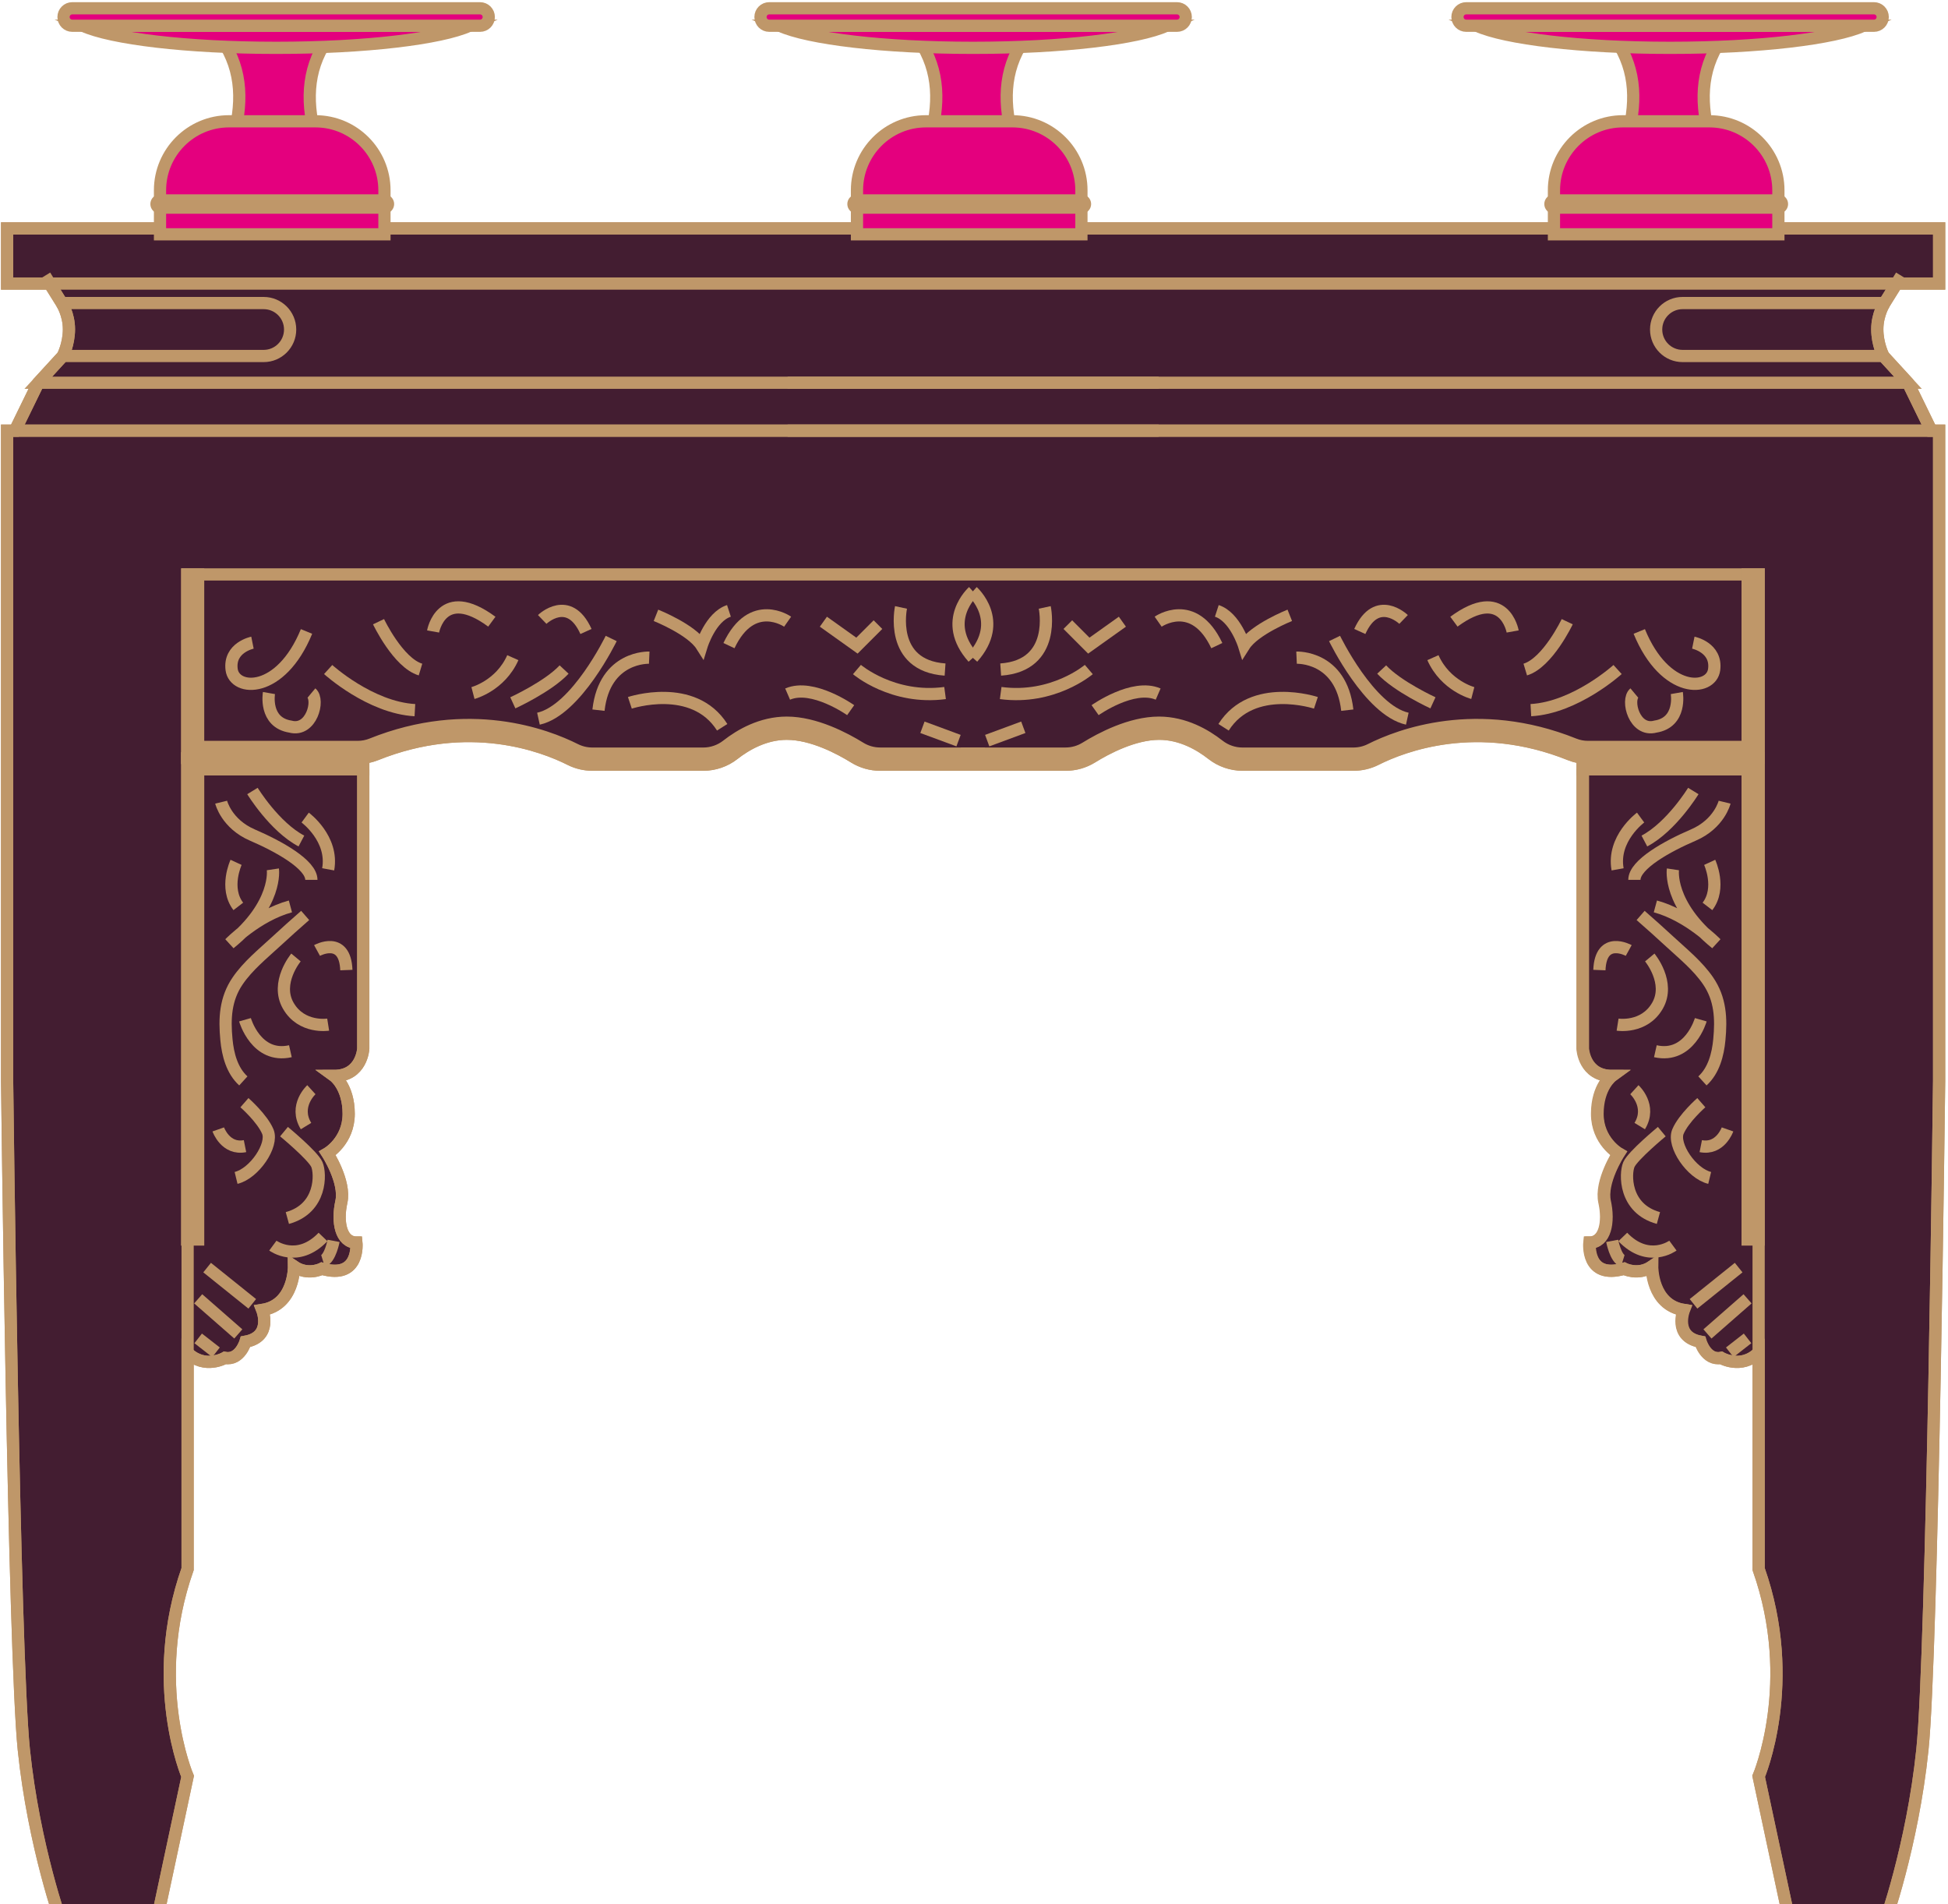
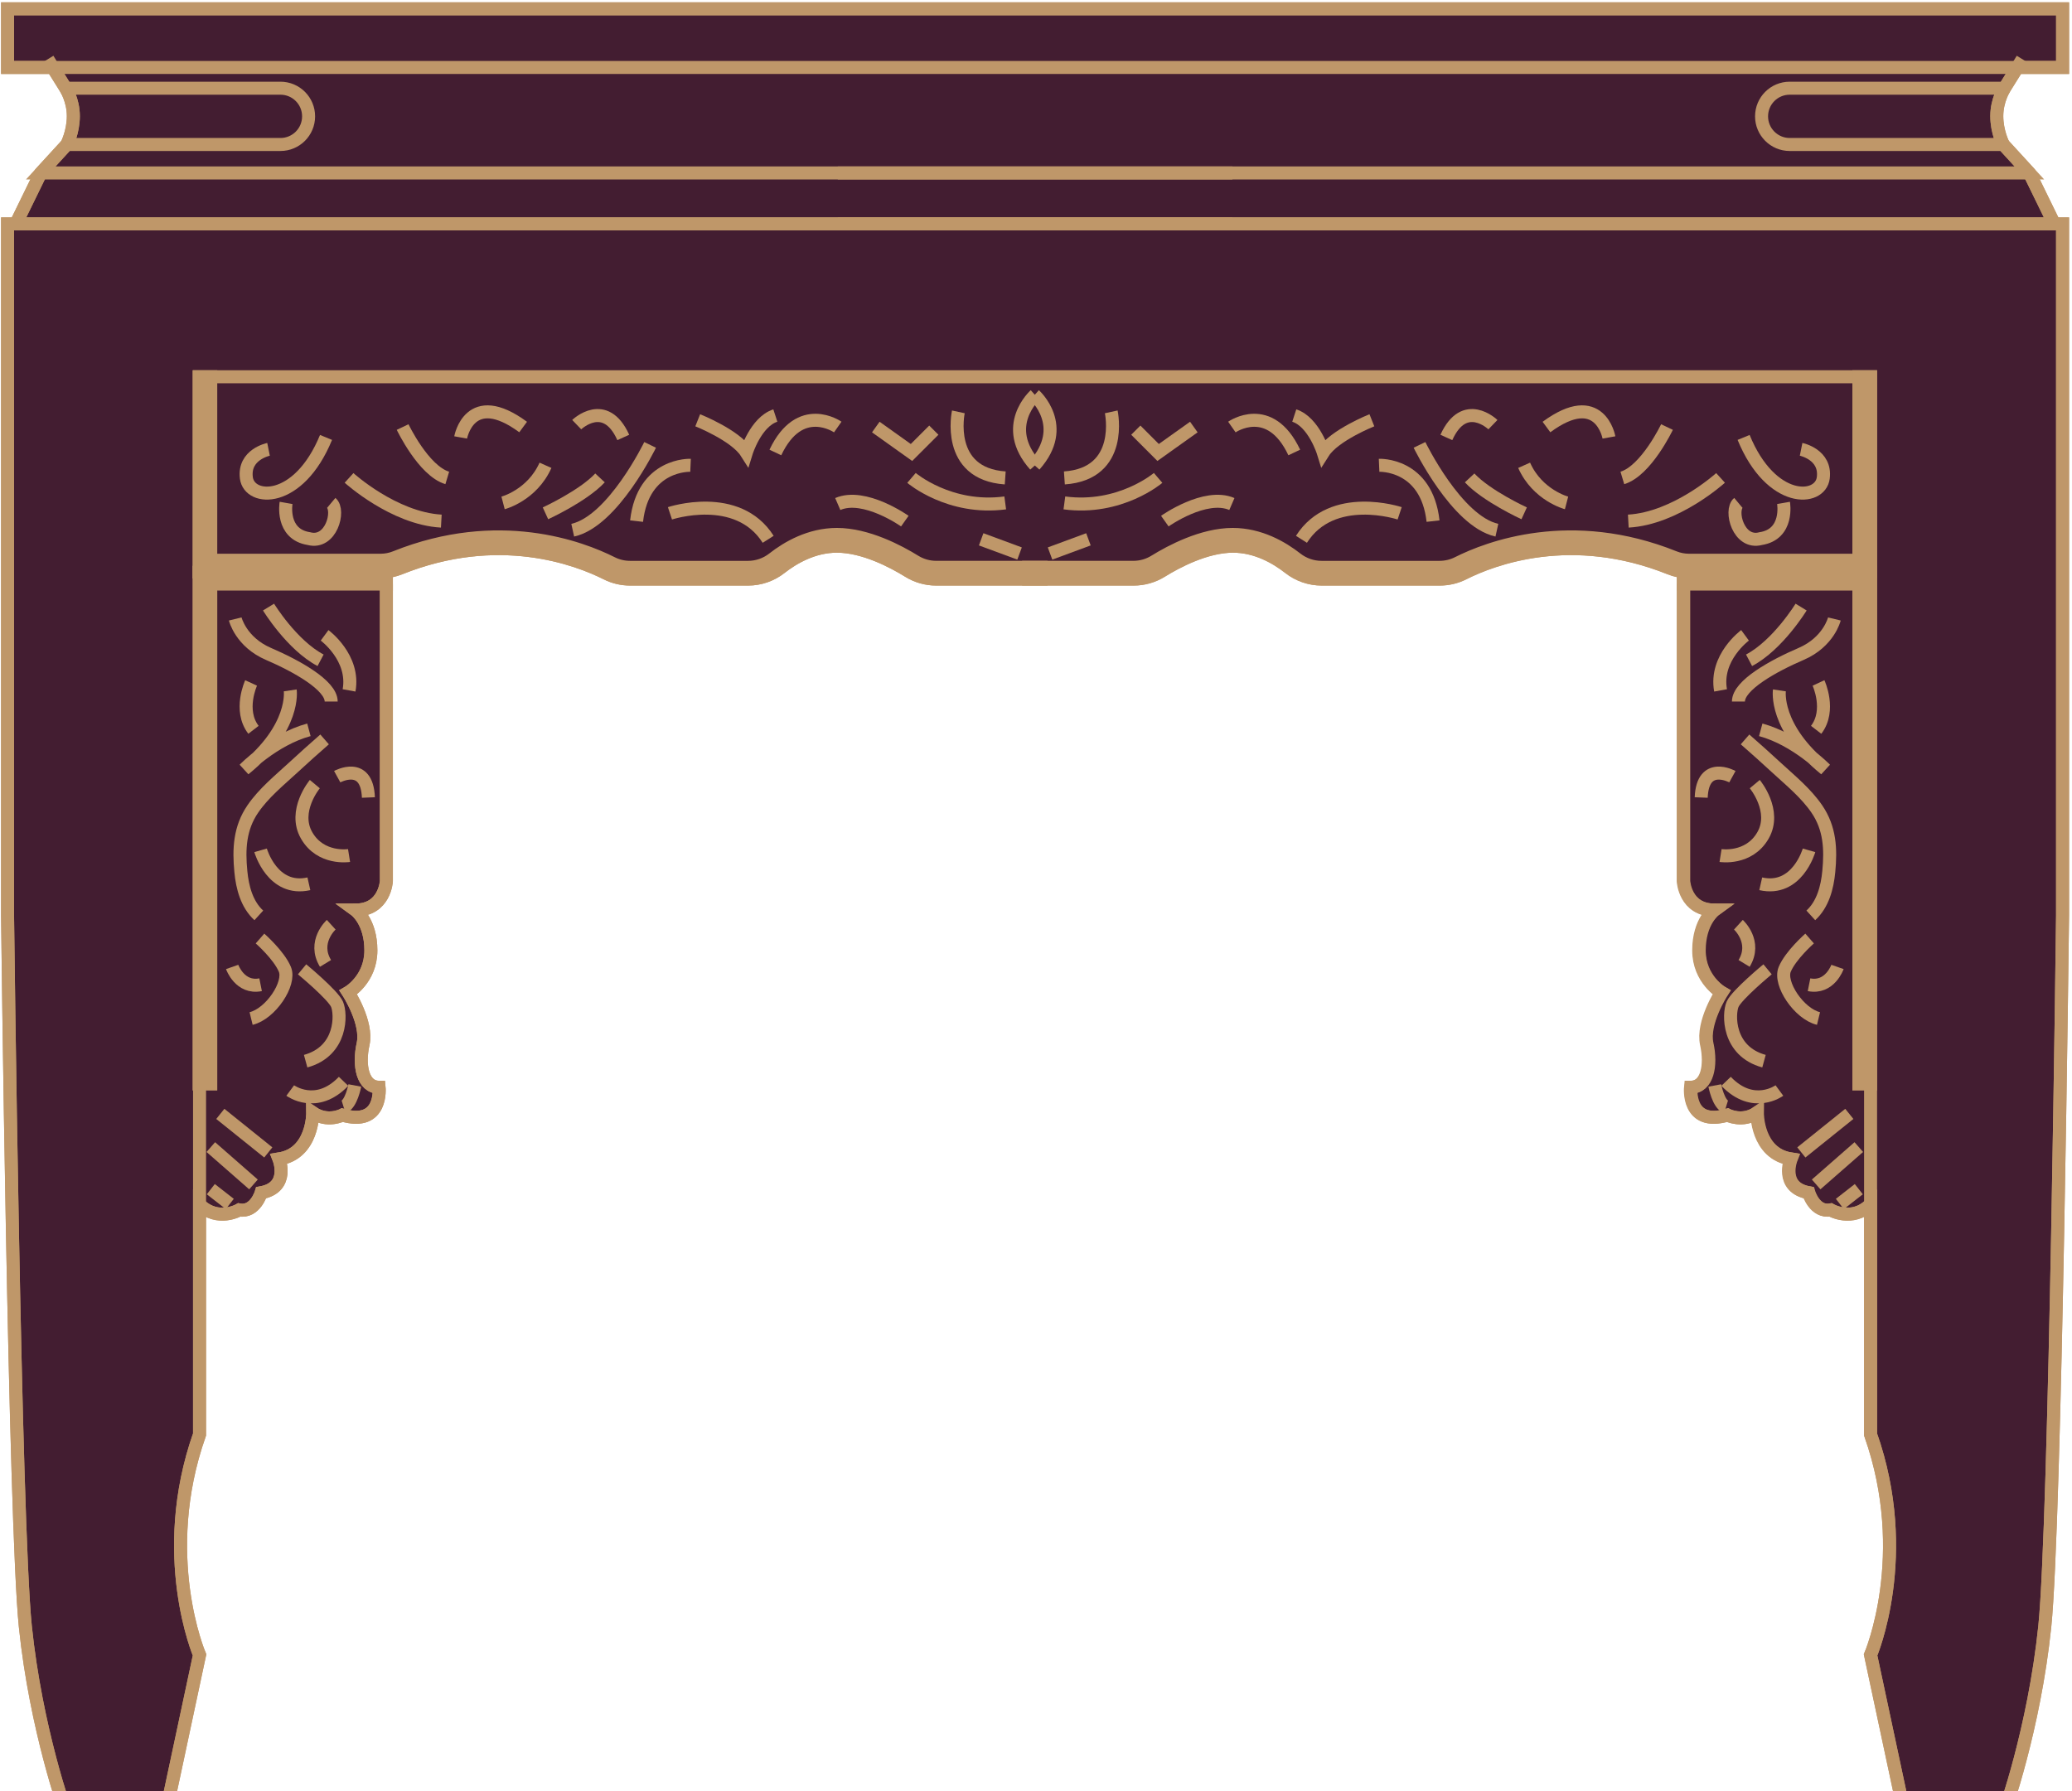
- <svg xmlns="http://www.w3.org/2000/svg" width="478" height="467" viewBox="0 0 478 467" fill="none">
-   <path d="M465.45 69.564H475.828V56.031H1.746V69.564H12.124L15.143 74.348C15.143 74.348 16.918 77.08 16.918 80.771C16.918 84.461 15.414 87.334 15.414 87.334L9.397 93.898L3.656 105.656H1.74V265.186C1.74 265.186 3.38 405.442 5.842 429.229C8.304 453.017 15.273 472.291 15.273 472.291H38.238L46.03 435.793C46.03 435.793 36.187 412.828 46.03 384.94V331.9C50.267 336.002 55.191 333.128 55.191 333.128C58.881 333.81 60.25 329.162 60.25 329.162C66.949 327.934 64.352 321.37 64.352 321.37C72.279 320.142 72.144 310.705 72.144 310.705C75.564 313.026 78.978 311.251 78.978 311.251C88.41 313.984 87.452 304.828 87.452 304.828C83.626 304.828 82.669 299.769 83.762 294.85C84.855 289.931 80.342 282.957 80.342 282.957C80.342 282.957 85.558 279.948 85.558 273.249C85.558 266.55 81.981 263.953 81.981 263.953C88.816 263.953 89.135 257.254 89.135 257.254V185.865C90.195 185.746 91.229 185.492 92.225 185.097C114.978 175.968 133.176 182.905 139.945 186.314C141.601 187.148 143.468 187.591 145.335 187.591H172.607C175.285 187.591 177.926 186.677 180.052 185.01C182.969 182.727 187.59 180.005 193.055 180.005C199.348 180.005 206.123 183.625 209.602 185.779C211.518 186.964 213.715 187.591 215.955 187.591H261.608C263.848 187.591 266.045 186.964 267.961 185.779C271.44 183.62 278.22 180.005 284.508 180.005C289.979 180.005 294.6 182.727 297.511 185.01C299.632 186.677 302.278 187.591 304.957 187.591H332.229C334.101 187.591 335.962 187.148 337.618 186.314C344.382 182.905 362.579 175.968 385.339 185.097C386.329 185.497 387.368 185.746 388.428 185.865V257.254C388.428 257.254 388.747 263.953 395.582 263.953C395.582 263.953 392.005 266.55 392.005 273.249C392.005 279.948 397.221 282.957 397.221 282.957C397.221 282.957 392.708 289.926 393.801 294.85C394.895 299.769 393.937 304.828 390.111 304.828C390.111 304.828 389.153 313.989 398.585 311.251C398.585 311.251 402.005 313.026 405.419 310.705C405.419 310.705 405.284 320.136 413.211 321.37C413.211 321.37 410.614 327.934 417.313 329.162C417.313 329.162 418.682 333.81 422.372 333.128C422.372 333.128 427.291 336.002 431.533 331.9V384.94C441.376 412.828 431.533 435.793 431.533 435.793L439.325 472.291H462.29C462.29 472.291 469.259 453.017 471.721 429.229C474.183 405.442 475.823 265.186 475.823 265.186V105.656H473.907L468.166 93.898L462.149 87.334C462.149 87.334 460.645 84.461 460.645 80.771C460.645 77.08 462.42 74.348 462.42 74.348L465.439 69.564H465.45Z" fill="#431D31" stroke="#BF9769" stroke-width="3" stroke-miterlimit="10" />
-   <path d="M11.042 67.648L15.143 74.347H64.698C68.286 74.347 71.192 77.253 71.192 80.841C71.192 84.428 68.286 87.334 64.698 87.334H15.419L9.402 93.898H284.308" stroke="#BF9769" stroke-width="3" stroke-miterlimit="10" />
-   <path d="M15.144 74.348C15.144 74.348 16.918 77.08 16.918 80.771C16.918 84.461 15.414 87.334 15.414 87.334" stroke="#BF9769" stroke-width="3" stroke-miterlimit="10" />
-   <path d="M9.402 93.897L3.661 105.649H284.308" stroke="#BF9769" stroke-width="3" stroke-miterlimit="10" />
-   <path d="M466.533 67.648L462.431 74.347H412.876C409.289 74.347 406.383 77.253 406.383 80.841C406.383 84.428 409.289 87.334 412.876 87.334H462.155L468.172 93.898H193.267" stroke="#BF9769" stroke-width="3" stroke-miterlimit="10" />
-   <path d="M462.43 74.348C462.43 74.348 460.655 77.08 460.655 80.771C460.655 84.461 462.16 87.334 462.16 87.334" stroke="#BF9769" stroke-width="3" stroke-miterlimit="10" />
-   <path d="M468.172 93.897L473.913 105.649H193.267" stroke="#BF9769" stroke-width="3" stroke-miterlimit="10" />
-   <path d="M431.533 105.65H1.746V265.18C1.746 265.18 3.386 405.436 5.848 429.223C8.31 453.011 15.279 472.285 15.279 472.285H38.244L46.036 435.787C46.036 435.787 36.193 412.822 46.036 384.934V140.92H431.533V384.934C441.376 412.822 431.533 435.787 431.533 435.787L439.325 472.285H462.29C462.29 472.285 469.26 453.011 471.722 429.223C474.184 405.436 475.823 265.18 475.823 265.18V105.65H431.533Z" stroke="#BF9769" stroke-width="3" stroke-miterlimit="10" />
-   <path d="M241.658 187.591H215.96C213.72 187.591 211.523 186.963 209.608 185.778C206.128 183.619 199.348 180.004 193.061 180.004C187.59 180.004 182.969 182.726 180.058 185.01C177.937 186.676 175.291 187.591 172.612 187.591H145.34C143.468 187.591 141.606 187.147 139.951 186.314C133.187 182.905 114.989 175.968 92.23 185.096C90.818 185.664 89.324 185.951 87.788 185.951H45.911V140.92H48.617V183.246H87.788C88.978 183.246 90.131 183.024 91.218 182.585C114.995 173.046 134.063 180.324 141.163 183.9C142.445 184.544 143.89 184.885 145.335 184.885H172.607C174.679 184.885 176.735 184.171 178.386 182.878C181.638 180.329 186.822 177.293 193.061 177.293C200.025 177.293 207.308 181.168 211.036 183.473C212.524 184.393 214.223 184.88 215.96 184.88H241.658" stroke="#BF9769" stroke-width="3" stroke-miterlimit="10" />
-   <path d="M45.916 305.581V186.033H89.14V188.739H48.622V305.581" stroke="#BF9769" stroke-width="3" stroke-miterlimit="10" />
-   <path d="M89.14 188.738V257.254C89.14 257.254 88.821 263.953 81.987 263.953C81.987 263.953 85.563 266.55 85.563 273.249C85.563 279.948 80.347 282.956 80.347 282.956C80.347 282.956 84.86 289.926 83.767 294.85C82.674 299.774 83.632 304.828 87.457 304.828C87.457 304.828 88.415 313.989 78.983 311.251C78.983 311.251 75.564 313.026 72.149 310.704C72.149 310.704 72.284 320.136 64.357 321.37C64.357 321.37 66.954 327.933 60.255 329.162C60.255 329.162 58.886 333.81 55.196 333.128C55.196 333.128 50.278 336.001 46.035 331.9" stroke="#BF9769" stroke-width="3" stroke-miterlimit="10" />
-   <path d="M48.633 318.633L58.476 327.247" stroke="#BF9769" stroke-width="3" stroke-miterlimit="10" />
-   <path d="M48.633 328.34L53.01 331.754" stroke="#BF9769" stroke-width="3" stroke-miterlimit="10" />
-   <path d="M61.895 319.865L50.824 310.975" stroke="#BF9769" stroke-width="3" stroke-miterlimit="10" />
-   <path d="M74.882 224.582C72.442 226.709 70.034 228.873 67.653 231.07C64.444 234.03 60.846 236.941 58.324 240.626C55.288 245.063 55.061 249.868 55.565 255.079C55.911 258.704 56.923 262.638 59.709 265.176" stroke="#BF9769" stroke-width="3" stroke-miterlimit="10" />
-   <path d="M69.688 277.621C69.688 277.621 76.798 283.498 77.755 285.689C78.713 287.881 78.984 296.49 70.51 298.811" stroke="#BF9769" stroke-width="3" stroke-miterlimit="10" />
-   <path d="M66.954 305.582C66.954 305.582 72.971 310.025 79.259 303.461" stroke="#BF9769" stroke-width="3" stroke-miterlimit="10" />
-   <path d="M81.852 304.416C81.852 304.416 81.03 308.788 79.255 309.335" stroke="#BF9769" stroke-width="3" stroke-miterlimit="10" />
-   <path d="M59.98 270.516C59.98 270.516 64.352 274.341 65.721 277.626C67.09 280.91 62.442 287.88 57.929 288.973" stroke="#BF9769" stroke-width="3" stroke-miterlimit="10" />
-   <path d="M53.557 277.074C53.557 277.074 55.331 282.134 60.12 281.176" stroke="#BF9769" stroke-width="3" stroke-miterlimit="10" />
-   <path d="M54.266 196.795C54.266 196.795 55.553 202.114 61.944 204.863C68.335 207.612 76.402 212.07 76.402 215.847" stroke="#BF9769" stroke-width="3" stroke-miterlimit="10" />
-   <path d="M72.63 234.895C72.63 234.895 67.479 241.074 70.742 246.739C74.005 252.405 80.525 251.371 80.525 251.371" stroke="#BF9769" stroke-width="3" stroke-miterlimit="10" />
-   <path d="M60.115 250.17C60.115 250.17 62.848 259.78 71.257 257.892" stroke="#BF9769" stroke-width="3" stroke-miterlimit="10" />
-   <path d="M76.408 267.334C76.408 267.334 72.063 271.284 75.093 276.257" stroke="#BF9769" stroke-width="3" stroke-miterlimit="10" />
-   <path d="M66.955 213.271C66.955 213.271 68.232 221.853 56.36 231.464C56.36 231.464 63.021 224.597 71.263 222.368" stroke="#BF9769" stroke-width="3" stroke-miterlimit="10" />
-   <path d="M74.882 200.572C74.882 200.572 81.9 205.724 80.526 213.272" stroke="#BF9769" stroke-width="3" stroke-miterlimit="10" />
-   <path d="M61.949 194.053C61.949 194.053 67.306 202.819 73.956 206.325" stroke="#BF9769" stroke-width="3" stroke-miterlimit="10" />
-   <path d="M77.793 233.179C77.793 233.179 84.649 229.402 84.99 237.984" stroke="#BF9769" stroke-width="3" stroke-miterlimit="10" />
-   <path d="M61.95 157.663C61.95 157.663 56.144 158.832 56.837 164.254C57.529 169.676 68.871 170.363 75.213 154.914" stroke="#BF9769" stroke-width="3" stroke-miterlimit="10" />
-   <path d="M65.997 170.021C65.997 170.021 64.737 177.229 71.262 178.257C76.414 179.632 78.47 171.737 76.414 170.021" stroke="#BF9769" stroke-width="3" stroke-miterlimit="10" />
-   <path d="M80.525 164.252C80.525 164.252 90.823 173.608 101.807 174.219" stroke="#BF9769" stroke-width="3" stroke-miterlimit="10" />
-   <path d="M92.885 152.518C92.885 152.518 97.69 162.609 103.182 164.26" stroke="#BF9769" stroke-width="3" stroke-miterlimit="10" />
-   <path d="M106.271 154.918C106.271 154.918 108.333 143.419 120.687 152.515" stroke="#BF9769" stroke-width="3" stroke-miterlimit="10" />
-   <path d="M116.056 170.021C116.056 170.021 122.749 168.279 125.839 161.342" stroke="#BF9769" stroke-width="3" stroke-miterlimit="10" />
-   <path d="M143.788 154.92C139.594 145.651 133.047 151.966 133.047 151.966" stroke="#BF9769" stroke-width="3" stroke-miterlimit="10" />
-   <path d="M125.838 172.423C125.838 172.423 134.517 168.446 138.419 164.252" stroke="#BF9769" stroke-width="3" stroke-miterlimit="10" />
-   <path d="M193.267 152.516C193.267 152.516 184.538 146.407 178.873 158.388" stroke="#BF9769" stroke-width="3" stroke-miterlimit="10" />
-   <path d="M159.306 161.342C159.306 161.342 148.371 160.85 146.855 174.221" stroke="#BF9769" stroke-width="3" stroke-miterlimit="10" />
-   <path d="M210.278 164.252C210.278 164.252 219.033 171.736 231.901 170.02" stroke="#BF9769" stroke-width="3" stroke-miterlimit="10" />
-   <path d="M221.089 149.016C221.089 149.016 218 163.295 231.901 164.259" stroke="#BF9769" stroke-width="3" stroke-miterlimit="10" />
-   <path d="M238.785 145.137C238.785 145.137 230.733 152.312 238.785 161.338" stroke="#BF9769" stroke-width="3" stroke-miterlimit="10" />
-   <path d="M202.043 152.518L210.279 158.389L215.43 153.237" stroke="#BF9769" stroke-width="3" stroke-miterlimit="10" />
-   <path d="M226.35 178.42L235.208 181.694" stroke="#BF9769" stroke-width="3" stroke-miterlimit="10" />
-   <path d="M208.737 174.221C208.737 174.221 199.424 167.614 193.267 170.277" stroke="#BF9769" stroke-width="3" stroke-miterlimit="10" />
-   <path d="M160.962 150.958C160.962 150.958 169.658 154.416 172.174 158.388C172.174 158.388 174.349 151.337 178.867 149.865" stroke="#BF9769" stroke-width="3" stroke-miterlimit="10" />
-   <path d="M154.556 172.423C154.556 172.423 170.118 167.25 177.212 178.418" stroke="#BF9769" stroke-width="3" stroke-miterlimit="10" />
-   <path d="M149.977 156.635C149.977 156.635 141.438 174.253 132.126 176.315" stroke="#BF9769" stroke-width="3" stroke-miterlimit="10" />
-   <path d="M57.929 211.557C57.929 211.557 55.007 217.855 58.476 222.368" stroke="#BF9769" stroke-width="3" stroke-miterlimit="10" />
-   <path d="M235.792 187.591H261.489C263.729 187.591 265.926 186.963 267.842 185.778C271.321 183.619 278.101 180.004 284.389 180.004C289.86 180.004 294.481 182.726 297.392 185.01C299.513 186.676 302.159 187.591 304.838 187.591H332.11C333.982 187.591 335.843 187.147 337.499 186.314C344.263 182.905 362.46 175.968 385.22 185.096C386.632 185.664 388.125 185.951 389.662 185.951H431.539V140.92H428.833V183.246H389.662C388.472 183.246 387.319 183.024 386.231 182.585C362.455 173.046 343.386 180.324 336.287 183.9C335.004 184.544 333.56 184.885 332.115 184.885H304.843C302.771 184.885 300.714 184.171 299.064 182.878C295.812 180.329 290.628 177.293 284.389 177.293C277.425 177.293 270.142 181.168 266.413 183.473C264.925 184.393 263.226 184.88 261.489 184.88H235.792" stroke="#BF9769" stroke-width="3" stroke-miterlimit="10" />
-   <path d="M431.538 305.581V186.033H388.309V188.739H428.832V305.581" stroke="#BF9769" stroke-width="3" stroke-miterlimit="10" />
-   <path d="M388.309 188.738V257.254C388.309 257.254 388.628 263.953 395.462 263.953C395.462 263.953 391.885 266.55 391.885 273.249C391.885 279.948 397.102 282.956 397.102 282.956C397.102 282.956 392.589 289.926 393.682 294.85C394.775 299.769 393.817 304.828 389.991 304.828C389.991 304.828 389.034 313.989 398.465 311.251C398.465 311.251 401.885 313.026 405.299 310.704C405.299 310.704 405.164 320.136 413.091 321.37C413.091 321.37 410.494 327.933 417.193 329.162C417.193 329.162 418.562 333.81 422.252 333.128C422.252 333.128 427.171 336.001 431.413 331.9" stroke="#BF9769" stroke-width="3" stroke-miterlimit="10" />
-   <path d="M428.817 318.633L418.975 327.247" stroke="#BF9769" stroke-width="3" stroke-miterlimit="10" />
-   <path d="M428.816 328.34L424.444 331.754" stroke="#BF9769" stroke-width="3" stroke-miterlimit="10" />
-   <path d="M415.56 319.865L426.631 310.975" stroke="#BF9769" stroke-width="3" stroke-miterlimit="10" />
-   <path d="M402.572 224.582C405.013 226.709 407.421 228.873 409.801 231.07C413.01 234.03 416.609 236.941 419.13 240.626C422.166 245.063 422.393 249.868 421.89 255.079C421.544 258.704 420.532 262.638 417.745 265.176" stroke="#BF9769" stroke-width="3" stroke-miterlimit="10" />
-   <path d="M407.768 277.621C407.768 277.621 400.658 283.498 399.7 285.689C398.743 287.875 398.472 296.49 406.946 298.811" stroke="#BF9769" stroke-width="3" stroke-miterlimit="10" />
-   <path d="M410.5 305.582C410.5 305.582 404.483 310.025 398.195 303.461" stroke="#BF9769" stroke-width="3" stroke-miterlimit="10" />
-   <path d="M395.599 304.416C395.599 304.416 396.421 308.788 398.196 309.335" stroke="#BF9769" stroke-width="3" stroke-miterlimit="10" />
-   <path d="M417.47 270.516C417.47 270.516 413.098 274.341 411.729 277.626C410.36 280.905 415.008 287.88 419.521 288.973" stroke="#BF9769" stroke-width="3" stroke-miterlimit="10" />
-   <path d="M423.899 277.074C423.899 277.074 422.124 282.134 417.335 281.176" stroke="#BF9769" stroke-width="3" stroke-miterlimit="10" />
-   <path d="M423.184 196.795C423.184 196.795 421.896 202.114 415.505 204.863C409.109 207.606 401.047 212.07 401.047 215.847" stroke="#BF9769" stroke-width="3" stroke-miterlimit="10" />
-   <path d="M404.819 234.895C404.819 234.895 409.97 241.074 406.707 246.739C403.444 252.405 396.924 251.371 396.924 251.371" stroke="#BF9769" stroke-width="3" stroke-miterlimit="10" />
-   <path d="M417.335 250.17C417.335 250.17 414.602 259.78 406.193 257.892" stroke="#BF9769" stroke-width="3" stroke-miterlimit="10" />
-   <path d="M401.041 267.334C401.041 267.334 405.386 271.284 402.356 276.257" stroke="#BF9769" stroke-width="3" stroke-miterlimit="10" />
-   <path d="M410.501 213.271C410.501 213.271 409.224 221.853 421.095 231.464C421.095 231.464 414.434 224.597 406.193 222.368" stroke="#BF9769" stroke-width="3" stroke-miterlimit="10" />
-   <path d="M402.572 200.572C402.572 200.572 395.554 205.724 396.928 213.272" stroke="#BF9769" stroke-width="3" stroke-miterlimit="10" />
-   <path d="M415.505 194.053C415.505 194.053 410.148 202.819 403.498 206.325" stroke="#BF9769" stroke-width="3" stroke-miterlimit="10" />
-   <path d="M399.656 233.179C399.656 233.179 392.8 229.402 392.459 237.984" stroke="#BF9769" stroke-width="3" stroke-miterlimit="10" />
-   <path d="M415.506 157.663C415.506 157.663 421.312 158.832 420.619 164.254C419.927 169.676 408.585 170.363 402.243 154.914" stroke="#BF9769" stroke-width="3" stroke-miterlimit="10" />
-   <path d="M411.453 170.021C411.453 170.021 412.714 177.229 406.188 178.257C401.037 179.632 398.981 171.737 401.037 170.021" stroke="#BF9769" stroke-width="3" stroke-miterlimit="10" />
-   <path d="M396.923 164.252C396.923 164.252 386.626 173.608 375.642 174.219" stroke="#BF9769" stroke-width="3" stroke-miterlimit="10" />
-   <path d="M384.565 152.518C384.565 152.518 379.76 162.609 374.268 164.26" stroke="#BF9769" stroke-width="3" stroke-miterlimit="10" />
-   <path d="M371.178 154.918C371.178 154.918 369.116 143.419 356.763 152.515" stroke="#BF9769" stroke-width="3" stroke-miterlimit="10" />
-   <path d="M361.395 170.021C361.395 170.021 354.701 168.279 351.611 161.342" stroke="#BF9769" stroke-width="3" stroke-miterlimit="10" />
-   <path d="M333.668 154.92C337.862 145.651 344.409 151.966 344.409 151.966" stroke="#BF9769" stroke-width="3" stroke-miterlimit="10" />
-   <path d="M351.617 172.423C351.617 172.423 342.938 168.446 339.036 164.252" stroke="#BF9769" stroke-width="3" stroke-miterlimit="10" />
-   <path d="M284.188 152.516C284.188 152.516 292.917 146.407 298.582 158.388" stroke="#BF9769" stroke-width="3" stroke-miterlimit="10" />
-   <path d="M318.149 161.342C318.149 161.342 329.085 160.85 330.6 174.221" stroke="#BF9769" stroke-width="3" stroke-miterlimit="10" />
-   <path d="M267.171 164.252C267.171 164.252 258.415 171.736 245.548 170.02" stroke="#BF9769" stroke-width="3" stroke-miterlimit="10" />
-   <path d="M256.359 149.016C256.359 149.016 259.449 163.295 245.548 164.259" stroke="#BF9769" stroke-width="3" stroke-miterlimit="10" />
-   <path d="M238.666 145.137C238.666 145.137 246.718 152.312 238.666 161.338" stroke="#BF9769" stroke-width="3" stroke-miterlimit="10" />
-   <path d="M275.412 152.518L267.171 158.389L262.025 153.237" stroke="#BF9769" stroke-width="3" stroke-miterlimit="10" />
-   <path d="M251.099 178.42L242.241 181.694" stroke="#BF9769" stroke-width="3" stroke-miterlimit="10" />
-   <path d="M268.719 174.221C268.719 174.221 278.031 167.614 284.189 170.277" stroke="#BF9769" stroke-width="3" stroke-miterlimit="10" />
-   <path d="M316.487 150.958C316.487 150.958 307.792 154.416 305.276 158.388C305.276 158.388 303.1 151.337 298.582 149.865" stroke="#BF9769" stroke-width="3" stroke-miterlimit="10" />
-   <path d="M322.895 172.423C322.895 172.423 307.332 167.25 300.238 178.418" stroke="#BF9769" stroke-width="3" stroke-miterlimit="10" />
-   <path d="M327.473 156.635C327.473 156.635 336.011 174.253 345.324 176.315" stroke="#BF9769" stroke-width="3" stroke-miterlimit="10" />
-   <path d="M419.521 211.557C419.521 211.557 422.443 217.855 418.975 222.368" stroke="#BF9769" stroke-width="3" stroke-miterlimit="10" />
-   <path d="M284.308 56.031H193.267H1.746V69.564H193.267H284.308H475.829V56.031H284.308Z" stroke="#BF9769" stroke-width="3" stroke-miterlimit="10" />
-   <path d="M419.798 34.721C412.868 37.332 405.938 37.332 399.008 34.721C401.66 25.778 401.66 17.414 396.567 9.84C405.125 5.866 413.682 5.866 422.245 9.84C417.153 17.414 417.153 25.778 419.804 34.721H419.798Z" fill="#E4007E" stroke="#BF9769" stroke-width="3" stroke-miterlimit="10" />
-   <path d="M409.807 11.736C431.657 11.736 450.252 9.477 457.229 6.316H362.386C369.363 9.477 387.958 11.736 409.807 11.736Z" fill="#E4007E" stroke="#BF9769" stroke-width="3" stroke-miterlimit="10" />
-   <path d="M459.839 2.031H359.775C358.593 2.031 357.633 2.991 357.633 4.173C357.633 5.356 358.593 6.316 359.775 6.316H459.839C461.022 6.316 461.981 5.356 461.981 4.173C461.981 2.991 461.022 2.031 459.839 2.031Z" fill="#E4007E" stroke="#BF9769" stroke-width="3" stroke-miterlimit="10" />
-   <path d="M398.236 29.758H419.453C428.795 29.758 436.38 37.343 436.38 46.685V57.484H381.309V46.685C381.309 37.343 388.894 29.758 398.236 29.758Z" fill="#E4007E" stroke="#BF9769" stroke-width="3" stroke-miterlimit="10" />
-   <path d="M436.386 50.934H381.314C380.829 50.934 380.437 50.541 380.437 50.056C380.437 49.57 380.829 49.178 381.314 49.178H436.386C436.872 49.178 437.264 49.57 437.264 50.056C437.264 50.541 436.872 50.934 436.386 50.934Z" fill="#E4007E" stroke="#BF9769" stroke-width="3" stroke-miterlimit="10" />
-   <path d="M77.753 34.721C70.823 37.332 63.893 37.332 56.963 34.721C59.615 25.778 59.615 17.414 54.523 9.84C63.08 5.866 71.637 5.866 80.2 9.84C75.108 17.414 75.108 25.778 77.759 34.721H77.753Z" fill="#E4007E" stroke="#BF9769" stroke-width="3" stroke-miterlimit="10" />
-   <path d="M67.762 11.736C89.612 11.736 108.207 9.477 115.184 6.316H20.341C27.318 9.477 45.913 11.736 67.762 11.736Z" fill="#E4007E" stroke="#BF9769" stroke-width="3" stroke-miterlimit="10" />
-   <path d="M117.794 2.031H17.73C16.548 2.031 15.588 2.991 15.588 4.173C15.588 5.356 16.548 6.316 17.73 6.316H117.794C118.977 6.316 119.937 5.356 119.937 4.173C119.937 2.991 118.977 2.031 117.794 2.031Z" fill="#E4007E" stroke="#BF9769" stroke-width="3" stroke-miterlimit="10" />
-   <path d="M56.191 29.758H77.408C86.75 29.758 94.335 37.343 94.335 46.685V57.484H39.264V46.685C39.264 37.343 46.849 29.758 56.191 29.758Z" fill="#E4007E" stroke="#BF9769" stroke-width="3" stroke-miterlimit="10" />
-   <path d="M94.341 50.934H39.27C38.784 50.934 38.392 50.541 38.392 50.056C38.392 49.57 38.784 49.178 39.27 49.178H94.341C94.827 49.178 95.219 49.57 95.219 50.056C95.219 50.541 94.827 50.934 94.341 50.934Z" fill="#E4007E" stroke="#BF9769" stroke-width="3" stroke-miterlimit="10" />
-   <path d="M248.776 34.721C241.846 37.332 234.916 37.332 227.986 34.721C230.637 25.778 230.637 17.414 225.545 9.84C234.102 5.866 242.659 5.866 251.222 9.84C246.13 17.414 246.13 25.778 248.782 34.721H248.776Z" fill="#E4007E" stroke="#BF9769" stroke-width="3" stroke-miterlimit="10" />
-   <path d="M238.785 11.736C260.634 11.736 279.23 9.477 286.207 6.316H191.363C198.34 9.477 216.935 11.736 238.785 11.736Z" fill="#E4007E" stroke="#BF9769" stroke-width="3" stroke-miterlimit="10" />
-   <path d="M288.817 2.031H188.753C187.57 2.031 186.61 2.991 186.61 4.173C186.61 5.356 187.57 6.316 188.753 6.316H288.817C289.999 6.316 290.959 5.356 290.959 4.173C290.959 2.991 289.999 2.031 288.817 2.031Z" fill="#E4007E" stroke="#BF9769" stroke-width="3" stroke-miterlimit="10" />
-   <path d="M227.213 29.758H248.431C257.772 29.758 265.358 37.343 265.358 46.685V57.484H210.286V46.685C210.286 37.343 217.872 29.758 227.213 29.758Z" fill="#E4007E" stroke="#BF9769" stroke-width="3" stroke-miterlimit="10" />
-   <path d="M265.364 50.934H210.292C209.806 50.934 209.414 50.541 209.414 50.056C209.414 49.57 209.806 49.178 210.292 49.178H265.364C265.849 49.178 266.242 49.57 266.242 50.056C266.242 50.541 265.849 50.934 265.364 50.934Z" fill="#F4E62A" stroke="#BF9769" stroke-width="3" stroke-miterlimit="10" />
+ <svg xmlns="http://www.w3.org/2000/svg" width="478" height="413" viewBox="0 0 478 413" fill="none">
+   <path d="M465.45 15.564H475.828V2.031H1.746V15.564H12.124L15.143 20.348C15.143 20.348 16.918 23.08 16.918 26.771C16.918 30.461 15.414 33.334 15.414 33.334L9.397 39.898L3.656 51.656H1.74V211.186C1.74 211.186 3.38 351.442 5.842 375.229C8.304 399.017 15.273 418.291 15.273 418.291H38.238L46.03 381.793C46.03 381.793 36.187 358.828 46.03 330.94V277.9C50.267 282.002 55.191 279.128 55.191 279.128C58.881 279.81 60.25 275.162 60.25 275.162C66.949 273.934 64.352 267.37 64.352 267.37C72.279 266.142 72.144 256.705 72.144 256.705C75.564 259.026 78.978 257.251 78.978 257.251C88.41 259.984 87.452 250.828 87.452 250.828C83.626 250.828 82.669 245.769 83.762 240.85C84.855 235.931 80.342 228.957 80.342 228.957C80.342 228.957 85.558 225.948 85.558 219.249C85.558 212.55 81.981 209.953 81.981 209.953C88.816 209.953 89.135 203.254 89.135 203.254V131.865C90.195 131.746 91.229 131.492 92.225 131.097C114.978 121.968 133.176 128.905 139.945 132.314C141.601 133.148 143.468 133.591 145.335 133.591H172.607C175.285 133.591 177.926 132.677 180.052 131.01C182.969 128.727 187.59 126.005 193.055 126.005C199.348 126.005 206.123 129.625 209.602 131.779C211.518 132.964 213.715 133.591 215.955 133.591H261.608C263.848 133.591 266.045 132.964 267.961 131.779C271.44 129.62 278.22 126.005 284.508 126.005C289.979 126.005 294.6 128.727 297.511 131.01C299.632 132.677 302.278 133.591 304.957 133.591H332.229C334.101 133.591 335.962 133.148 337.618 132.314C344.382 128.905 362.579 121.968 385.339 131.097C386.329 131.497 387.368 131.746 388.428 131.865V203.254C388.428 203.254 388.747 209.953 395.582 209.953C395.582 209.953 392.005 212.55 392.005 219.249C392.005 225.948 397.221 228.957 397.221 228.957C397.221 228.957 392.708 235.926 393.801 240.85C394.895 245.769 393.937 250.828 390.111 250.828C390.111 250.828 389.153 259.989 398.585 257.251C398.585 257.251 402.005 259.026 405.419 256.705C405.419 256.705 405.284 266.136 413.211 267.37C413.211 267.37 410.614 273.934 417.313 275.162C417.313 275.162 418.682 279.81 422.372 279.128C422.372 279.128 427.291 282.002 431.533 277.9V330.94C441.376 358.828 431.533 381.793 431.533 381.793L439.325 418.291H462.29C462.29 418.291 469.259 399.017 471.721 375.229C474.183 351.442 475.823 211.186 475.823 211.186V51.656H473.907L468.166 39.898L462.149 33.334C462.149 33.334 460.645 30.461 460.645 26.771C460.645 23.08 462.42 20.348 462.42 20.348L465.439 15.564H465.45Z" fill="#431D31" stroke="#BF9769" stroke-width="3" stroke-miterlimit="10" />
+   <path d="M11.042 13.648L15.143 20.347H64.698C68.286 20.347 71.192 23.253 71.192 26.841C71.192 30.428 68.286 33.334 64.698 33.334H15.419L9.402 39.898H284.308" stroke="#BF9769" stroke-width="3" stroke-miterlimit="10" />
+   <path d="M15.144 20.348C15.144 20.348 16.918 23.08 16.918 26.771C16.918 30.461 15.414 33.334 15.414 33.334" stroke="#BF9769" stroke-width="3" stroke-miterlimit="10" />
+   <path d="M9.402 39.897L3.661 51.649H284.308" stroke="#BF9769" stroke-width="3" stroke-miterlimit="10" />
+   <path d="M466.533 13.648L462.431 20.347H412.876C409.289 20.347 406.383 23.253 406.383 26.841C406.383 30.428 409.289 33.334 412.876 33.334H462.155L468.172 39.898H193.267" stroke="#BF9769" stroke-width="3" stroke-miterlimit="10" />
+   <path d="M462.43 20.348C462.43 20.348 460.655 23.08 460.655 26.771C460.655 30.461 462.16 33.334 462.16 33.334" stroke="#BF9769" stroke-width="3" stroke-miterlimit="10" />
+   <path d="M468.172 39.897L473.913 51.649H193.267" stroke="#BF9769" stroke-width="3" stroke-miterlimit="10" />
+   <path d="M431.533 51.65H1.746V211.18C1.746 211.18 3.386 351.436 5.848 375.223C8.31 399.011 15.279 418.285 15.279 418.285H38.244L46.036 381.787C46.036 381.787 36.193 358.822 46.036 330.934V86.92H431.533V330.934C441.376 358.822 431.533 381.787 431.533 381.787L439.325 418.285H462.29C462.29 418.285 469.26 399.011 471.722 375.223C474.184 351.436 475.823 211.18 475.823 211.18V51.65H431.533Z" stroke="#BF9769" stroke-width="3" stroke-miterlimit="10" />
+   <path d="M241.658 133.591H215.96C213.72 133.591 211.523 132.963 209.608 131.778C206.128 129.619 199.348 126.004 193.061 126.004C187.59 126.004 182.969 128.726 180.058 131.01C177.937 132.676 175.291 133.591 172.612 133.591H145.34C143.468 133.591 141.606 133.147 139.951 132.314C133.187 128.905 114.989 121.968 92.23 131.096C90.818 131.664 89.324 131.951 87.788 131.951H45.911V86.92H48.617V129.246H87.788C88.978 129.246 90.131 129.024 91.218 128.585C114.995 119.046 134.063 126.324 141.163 129.9C142.445 130.544 143.89 130.885 145.335 130.885H172.607C174.679 130.885 176.735 130.171 178.386 128.878C181.638 126.329 186.822 123.293 193.061 123.293C200.025 123.293 207.308 127.168 211.036 129.473C212.524 130.393 214.223 130.88 215.96 130.88H241.658" stroke="#BF9769" stroke-width="3" stroke-miterlimit="10" />
+   <path d="M45.916 251.581V132.033H89.14V134.739H48.622V251.581" stroke="#BF9769" stroke-width="3" stroke-miterlimit="10" />
+   <path d="M89.14 134.738V203.254C89.14 203.254 88.821 209.953 81.987 209.953C81.987 209.953 85.563 212.55 85.563 219.249C85.563 225.948 80.347 228.956 80.347 228.956C80.347 228.956 84.86 235.926 83.767 240.85C82.674 245.774 83.632 250.828 87.457 250.828C87.457 250.828 88.415 259.989 78.983 257.251C78.983 257.251 75.564 259.026 72.149 256.704C72.149 256.704 72.284 266.136 64.357 267.37C64.357 267.37 66.954 273.933 60.255 275.162C60.255 275.162 58.886 279.81 55.196 279.128C55.196 279.128 50.278 282.001 46.035 277.9" stroke="#BF9769" stroke-width="3" stroke-miterlimit="10" />
+   <path d="M48.633 264.633L58.476 273.247" stroke="#BF9769" stroke-width="3" stroke-miterlimit="10" />
+   <path d="M48.633 274.34L53.01 277.754" stroke="#BF9769" stroke-width="3" stroke-miterlimit="10" />
+   <path d="M61.895 265.865L50.824 256.975" stroke="#BF9769" stroke-width="3" stroke-miterlimit="10" />
+   <path d="M74.882 170.582C72.442 172.709 70.034 174.873 67.653 177.07C64.444 180.03 60.846 182.941 58.324 186.626C55.288 191.063 55.061 195.868 55.565 201.079C55.911 204.704 56.923 208.638 59.709 211.176" stroke="#BF9769" stroke-width="3" stroke-miterlimit="10" />
+   <path d="M69.688 223.621C69.688 223.621 76.798 229.498 77.755 231.689C78.713 233.881 78.984 242.49 70.51 244.811" stroke="#BF9769" stroke-width="3" stroke-miterlimit="10" />
+   <path d="M66.954 251.582C66.954 251.582 72.971 256.025 79.259 249.461" stroke="#BF9769" stroke-width="3" stroke-miterlimit="10" />
+   <path d="M81.852 250.416C81.852 250.416 81.03 254.788 79.255 255.335" stroke="#BF9769" stroke-width="3" stroke-miterlimit="10" />
+   <path d="M59.98 216.516C59.98 216.516 64.352 220.341 65.721 223.626C67.09 226.91 62.442 233.88 57.929 234.973" stroke="#BF9769" stroke-width="3" stroke-miterlimit="10" />
+   <path d="M53.557 223.074C53.557 223.074 55.331 228.134 60.12 227.176" stroke="#BF9769" stroke-width="3" stroke-miterlimit="10" />
+   <path d="M54.266 142.795C54.266 142.795 55.553 148.114 61.944 150.863C68.335 153.612 76.402 158.07 76.402 161.847" stroke="#BF9769" stroke-width="3" stroke-miterlimit="10" />
+   <path d="M72.63 180.895C72.63 180.895 67.479 187.074 70.742 192.739C74.005 198.405 80.525 197.371 80.525 197.371" stroke="#BF9769" stroke-width="3" stroke-miterlimit="10" />
+   <path d="M60.115 196.17C60.115 196.17 62.848 205.78 71.257 203.892" stroke="#BF9769" stroke-width="3" stroke-miterlimit="10" />
+   <path d="M76.408 213.334C76.408 213.334 72.063 217.284 75.093 222.257" stroke="#BF9769" stroke-width="3" stroke-miterlimit="10" />
+   <path d="M66.955 159.271C66.955 159.271 68.232 167.853 56.36 177.464C56.36 177.464 63.021 170.597 71.263 168.368" stroke="#BF9769" stroke-width="3" stroke-miterlimit="10" />
+   <path d="M74.882 146.572C74.882 146.572 81.9 151.724 80.526 159.272" stroke="#BF9769" stroke-width="3" stroke-miterlimit="10" />
+   <path d="M61.949 140.053C61.949 140.053 67.306 148.819 73.956 152.325" stroke="#BF9769" stroke-width="3" stroke-miterlimit="10" />
+   <path d="M77.793 179.179C77.793 179.179 84.649 175.402 84.99 183.984" stroke="#BF9769" stroke-width="3" stroke-miterlimit="10" />
+   <path d="M61.95 103.663C61.95 103.663 56.144 104.832 56.837 110.254C57.529 115.676 68.871 116.363 75.213 100.914" stroke="#BF9769" stroke-width="3" stroke-miterlimit="10" />
+   <path d="M65.997 116.021C65.997 116.021 64.737 123.229 71.262 124.257C76.414 125.632 78.47 117.737 76.414 116.021" stroke="#BF9769" stroke-width="3" stroke-miterlimit="10" />
+   <path d="M80.525 110.252C80.525 110.252 90.823 119.608 101.807 120.219" stroke="#BF9769" stroke-width="3" stroke-miterlimit="10" />
+   <path d="M92.885 98.518C92.885 98.518 97.69 108.609 103.182 110.26" stroke="#BF9769" stroke-width="3" stroke-miterlimit="10" />
+   <path d="M106.271 100.918C106.271 100.918 108.333 89.419 120.687 98.515" stroke="#BF9769" stroke-width="3" stroke-miterlimit="10" />
+   <path d="M116.056 116.021C116.056 116.021 122.749 114.279 125.839 107.342" stroke="#BF9769" stroke-width="3" stroke-miterlimit="10" />
+   <path d="M143.788 100.92C139.594 91.651 133.047 97.966 133.047 97.966" stroke="#BF9769" stroke-width="3" stroke-miterlimit="10" />
+   <path d="M125.838 118.423C125.838 118.423 134.517 114.446 138.419 110.252" stroke="#BF9769" stroke-width="3" stroke-miterlimit="10" />
+   <path d="M193.267 98.516C193.267 98.516 184.538 92.407 178.873 104.388" stroke="#BF9769" stroke-width="3" stroke-miterlimit="10" />
+   <path d="M159.306 107.342C159.306 107.342 148.371 106.85 146.855 120.221" stroke="#BF9769" stroke-width="3" stroke-miterlimit="10" />
+   <path d="M210.278 110.252C210.278 110.252 219.033 117.736 231.901 116.02" stroke="#BF9769" stroke-width="3" stroke-miterlimit="10" />
+   <path d="M221.089 95.016C221.089 95.016 218 109.295 231.901 110.259" stroke="#BF9769" stroke-width="3" stroke-miterlimit="10" />
+   <path d="M238.785 91.137C238.785 91.137 230.733 98.312 238.785 107.338" stroke="#BF9769" stroke-width="3" stroke-miterlimit="10" />
+   <path d="M202.043 98.518L210.279 104.389L215.43 99.237" stroke="#BF9769" stroke-width="3" stroke-miterlimit="10" />
+   <path d="M226.35 124.42L235.208 127.694" stroke="#BF9769" stroke-width="3" stroke-miterlimit="10" />
+   <path d="M208.737 120.221C208.737 120.221 199.424 113.614 193.267 116.277" stroke="#BF9769" stroke-width="3" stroke-miterlimit="10" />
+   <path d="M160.962 96.958C160.962 96.958 169.658 100.416 172.174 104.388C172.174 104.388 174.349 97.337 178.867 95.865" stroke="#BF9769" stroke-width="3" stroke-miterlimit="10" />
+   <path d="M154.556 118.423C154.556 118.423 170.118 113.25 177.212 124.418" stroke="#BF9769" stroke-width="3" stroke-miterlimit="10" />
+   <path d="M149.977 102.635C149.977 102.635 141.438 120.253 132.126 122.315" stroke="#BF9769" stroke-width="3" stroke-miterlimit="10" />
+   <path d="M57.929 157.557C57.929 157.557 55.007 163.855 58.476 168.368" stroke="#BF9769" stroke-width="3" stroke-miterlimit="10" />
+   <path d="M235.792 133.591H261.489C263.729 133.591 265.926 132.963 267.842 131.778C271.321 129.619 278.101 126.004 284.389 126.004C289.86 126.004 294.481 128.726 297.392 131.01C299.513 132.676 302.159 133.591 304.838 133.591H332.11C333.982 133.591 335.843 133.147 337.499 132.314C344.263 128.905 362.46 121.968 385.22 131.096C386.632 131.664 388.125 131.951 389.662 131.951H431.539V86.92H428.833V129.246H389.662C388.472 129.246 387.319 129.024 386.231 128.585C362.455 119.046 343.386 126.324 336.287 129.9C335.004 130.544 333.56 130.885 332.115 130.885H304.843C302.771 130.885 300.714 130.171 299.064 128.878C295.812 126.329 290.628 123.293 284.389 123.293C277.425 123.293 270.142 127.168 266.413 129.473C264.925 130.393 263.226 130.88 261.489 130.88H235.792" stroke="#BF9769" stroke-width="3" stroke-miterlimit="10" />
+   <path d="M431.538 251.581V132.033H388.309V134.739H428.832V251.581" stroke="#BF9769" stroke-width="3" stroke-miterlimit="10" />
+   <path d="M388.309 134.738V203.254C388.309 203.254 388.628 209.953 395.462 209.953C395.462 209.953 391.885 212.55 391.885 219.249C391.885 225.948 397.102 228.956 397.102 228.956C397.102 228.956 392.589 235.926 393.682 240.85C394.775 245.769 393.817 250.828 389.991 250.828C389.991 250.828 389.034 259.989 398.465 257.251C398.465 257.251 401.885 259.026 405.299 256.704C405.299 256.704 405.164 266.136 413.091 267.37C413.091 267.37 410.494 273.933 417.193 275.162C417.193 275.162 418.562 279.81 422.252 279.128C422.252 279.128 427.171 282.001 431.413 277.9" stroke="#BF9769" stroke-width="3" stroke-miterlimit="10" />
+   <path d="M428.817 264.633L418.975 273.247" stroke="#BF9769" stroke-width="3" stroke-miterlimit="10" />
+   <path d="M428.816 274.34L424.444 277.754" stroke="#BF9769" stroke-width="3" stroke-miterlimit="10" />
+   <path d="M415.56 265.865L426.631 256.975" stroke="#BF9769" stroke-width="3" stroke-miterlimit="10" />
+   <path d="M402.572 170.582C405.013 172.709 407.421 174.873 409.801 177.07C413.01 180.03 416.609 182.941 419.13 186.626C422.166 191.063 422.393 195.868 421.89 201.079C421.544 204.704 420.532 208.638 417.745 211.176" stroke="#BF9769" stroke-width="3" stroke-miterlimit="10" />
+   <path d="M407.768 223.621C407.768 223.621 400.658 229.498 399.7 231.689C398.743 233.875 398.472 242.49 406.946 244.811" stroke="#BF9769" stroke-width="3" stroke-miterlimit="10" />
+   <path d="M410.5 251.582C410.5 251.582 404.483 256.025 398.195 249.461" stroke="#BF9769" stroke-width="3" stroke-miterlimit="10" />
+   <path d="M395.599 250.416C395.599 250.416 396.421 254.788 398.196 255.335" stroke="#BF9769" stroke-width="3" stroke-miterlimit="10" />
+   <path d="M417.47 216.516C417.47 216.516 413.098 220.341 411.729 223.626C410.36 226.905 415.008 233.88 419.521 234.973" stroke="#BF9769" stroke-width="3" stroke-miterlimit="10" />
+   <path d="M423.899 223.074C423.899 223.074 422.124 228.134 417.335 227.176" stroke="#BF9769" stroke-width="3" stroke-miterlimit="10" />
+   <path d="M423.184 142.795C423.184 142.795 421.896 148.114 415.505 150.863C409.109 153.606 401.047 158.07 401.047 161.847" stroke="#BF9769" stroke-width="3" stroke-miterlimit="10" />
+   <path d="M404.819 180.895C404.819 180.895 409.97 187.074 406.707 192.739C403.444 198.405 396.924 197.371 396.924 197.371" stroke="#BF9769" stroke-width="3" stroke-miterlimit="10" />
+   <path d="M417.335 196.17C417.335 196.17 414.602 205.78 406.193 203.892" stroke="#BF9769" stroke-width="3" stroke-miterlimit="10" />
+   <path d="M401.041 213.334C401.041 213.334 405.386 217.284 402.356 222.257" stroke="#BF9769" stroke-width="3" stroke-miterlimit="10" />
+   <path d="M410.501 159.271C410.501 159.271 409.224 167.853 421.095 177.464C421.095 177.464 414.434 170.597 406.193 168.368" stroke="#BF9769" stroke-width="3" stroke-miterlimit="10" />
+   <path d="M402.572 146.572C402.572 146.572 395.554 151.724 396.928 159.272" stroke="#BF9769" stroke-width="3" stroke-miterlimit="10" />
+   <path d="M415.505 140.053C415.505 140.053 410.148 148.819 403.498 152.325" stroke="#BF9769" stroke-width="3" stroke-miterlimit="10" />
+   <path d="M399.656 179.179C399.656 179.179 392.8 175.402 392.459 183.984" stroke="#BF9769" stroke-width="3" stroke-miterlimit="10" />
+   <path d="M415.506 103.663C415.506 103.663 421.312 104.832 420.619 110.254C419.927 115.676 408.585 116.363 402.243 100.914" stroke="#BF9769" stroke-width="3" stroke-miterlimit="10" />
+   <path d="M411.453 116.021C411.453 116.021 412.714 123.229 406.188 124.257C401.037 125.632 398.981 117.737 401.037 116.021" stroke="#BF9769" stroke-width="3" stroke-miterlimit="10" />
+   <path d="M396.923 110.252C396.923 110.252 386.626 119.608 375.642 120.219" stroke="#BF9769" stroke-width="3" stroke-miterlimit="10" />
+   <path d="M384.565 98.518C384.565 98.518 379.76 108.609 374.268 110.26" stroke="#BF9769" stroke-width="3" stroke-miterlimit="10" />
+   <path d="M371.178 100.918C371.178 100.918 369.116 89.419 356.763 98.515" stroke="#BF9769" stroke-width="3" stroke-miterlimit="10" />
+   <path d="M361.395 116.021C361.395 116.021 354.701 114.279 351.611 107.342" stroke="#BF9769" stroke-width="3" stroke-miterlimit="10" />
+   <path d="M333.668 100.92C337.862 91.651 344.409 97.966 344.409 97.966" stroke="#BF9769" stroke-width="3" stroke-miterlimit="10" />
+   <path d="M351.617 118.423C351.617 118.423 342.938 114.446 339.036 110.252" stroke="#BF9769" stroke-width="3" stroke-miterlimit="10" />
+   <path d="M284.188 98.516C284.188 98.516 292.917 92.407 298.582 104.388" stroke="#BF9769" stroke-width="3" stroke-miterlimit="10" />
+   <path d="M318.149 107.342C318.149 107.342 329.085 106.85 330.6 120.221" stroke="#BF9769" stroke-width="3" stroke-miterlimit="10" />
+   <path d="M267.171 110.252C267.171 110.252 258.415 117.736 245.548 116.02" stroke="#BF9769" stroke-width="3" stroke-miterlimit="10" />
+   <path d="M256.359 95.016C256.359 95.016 259.449 109.295 245.548 110.259" stroke="#BF9769" stroke-width="3" stroke-miterlimit="10" />
+   <path d="M238.666 91.137C238.666 91.137 246.718 98.312 238.666 107.338" stroke="#BF9769" stroke-width="3" stroke-miterlimit="10" />
+   <path d="M275.412 98.518L267.171 104.389L262.025 99.237" stroke="#BF9769" stroke-width="3" stroke-miterlimit="10" />
+   <path d="M251.099 124.42L242.241 127.694" stroke="#BF9769" stroke-width="3" stroke-miterlimit="10" />
+   <path d="M268.719 120.221C268.719 120.221 278.031 113.614 284.189 116.277" stroke="#BF9769" stroke-width="3" stroke-miterlimit="10" />
+   <path d="M316.487 96.958C316.487 96.958 307.792 100.416 305.276 104.388C305.276 104.388 303.1 97.337 298.582 95.865" stroke="#BF9769" stroke-width="3" stroke-miterlimit="10" />
+   <path d="M322.895 118.423C322.895 118.423 307.332 113.25 300.238 124.418" stroke="#BF9769" stroke-width="3" stroke-miterlimit="10" />
+   <path d="M327.473 102.635C327.473 102.635 336.011 120.253 345.324 122.315" stroke="#BF9769" stroke-width="3" stroke-miterlimit="10" />
+   <path d="M419.521 157.557C419.521 157.557 422.443 163.855 418.975 168.368" stroke="#BF9769" stroke-width="3" stroke-miterlimit="10" />
+   <path d="M284.308 2.031H193.267H1.746V15.564H193.267H284.308H475.829V2.031H284.308Z" stroke="#BF9769" stroke-width="3" stroke-miterlimit="10" />
</svg>
